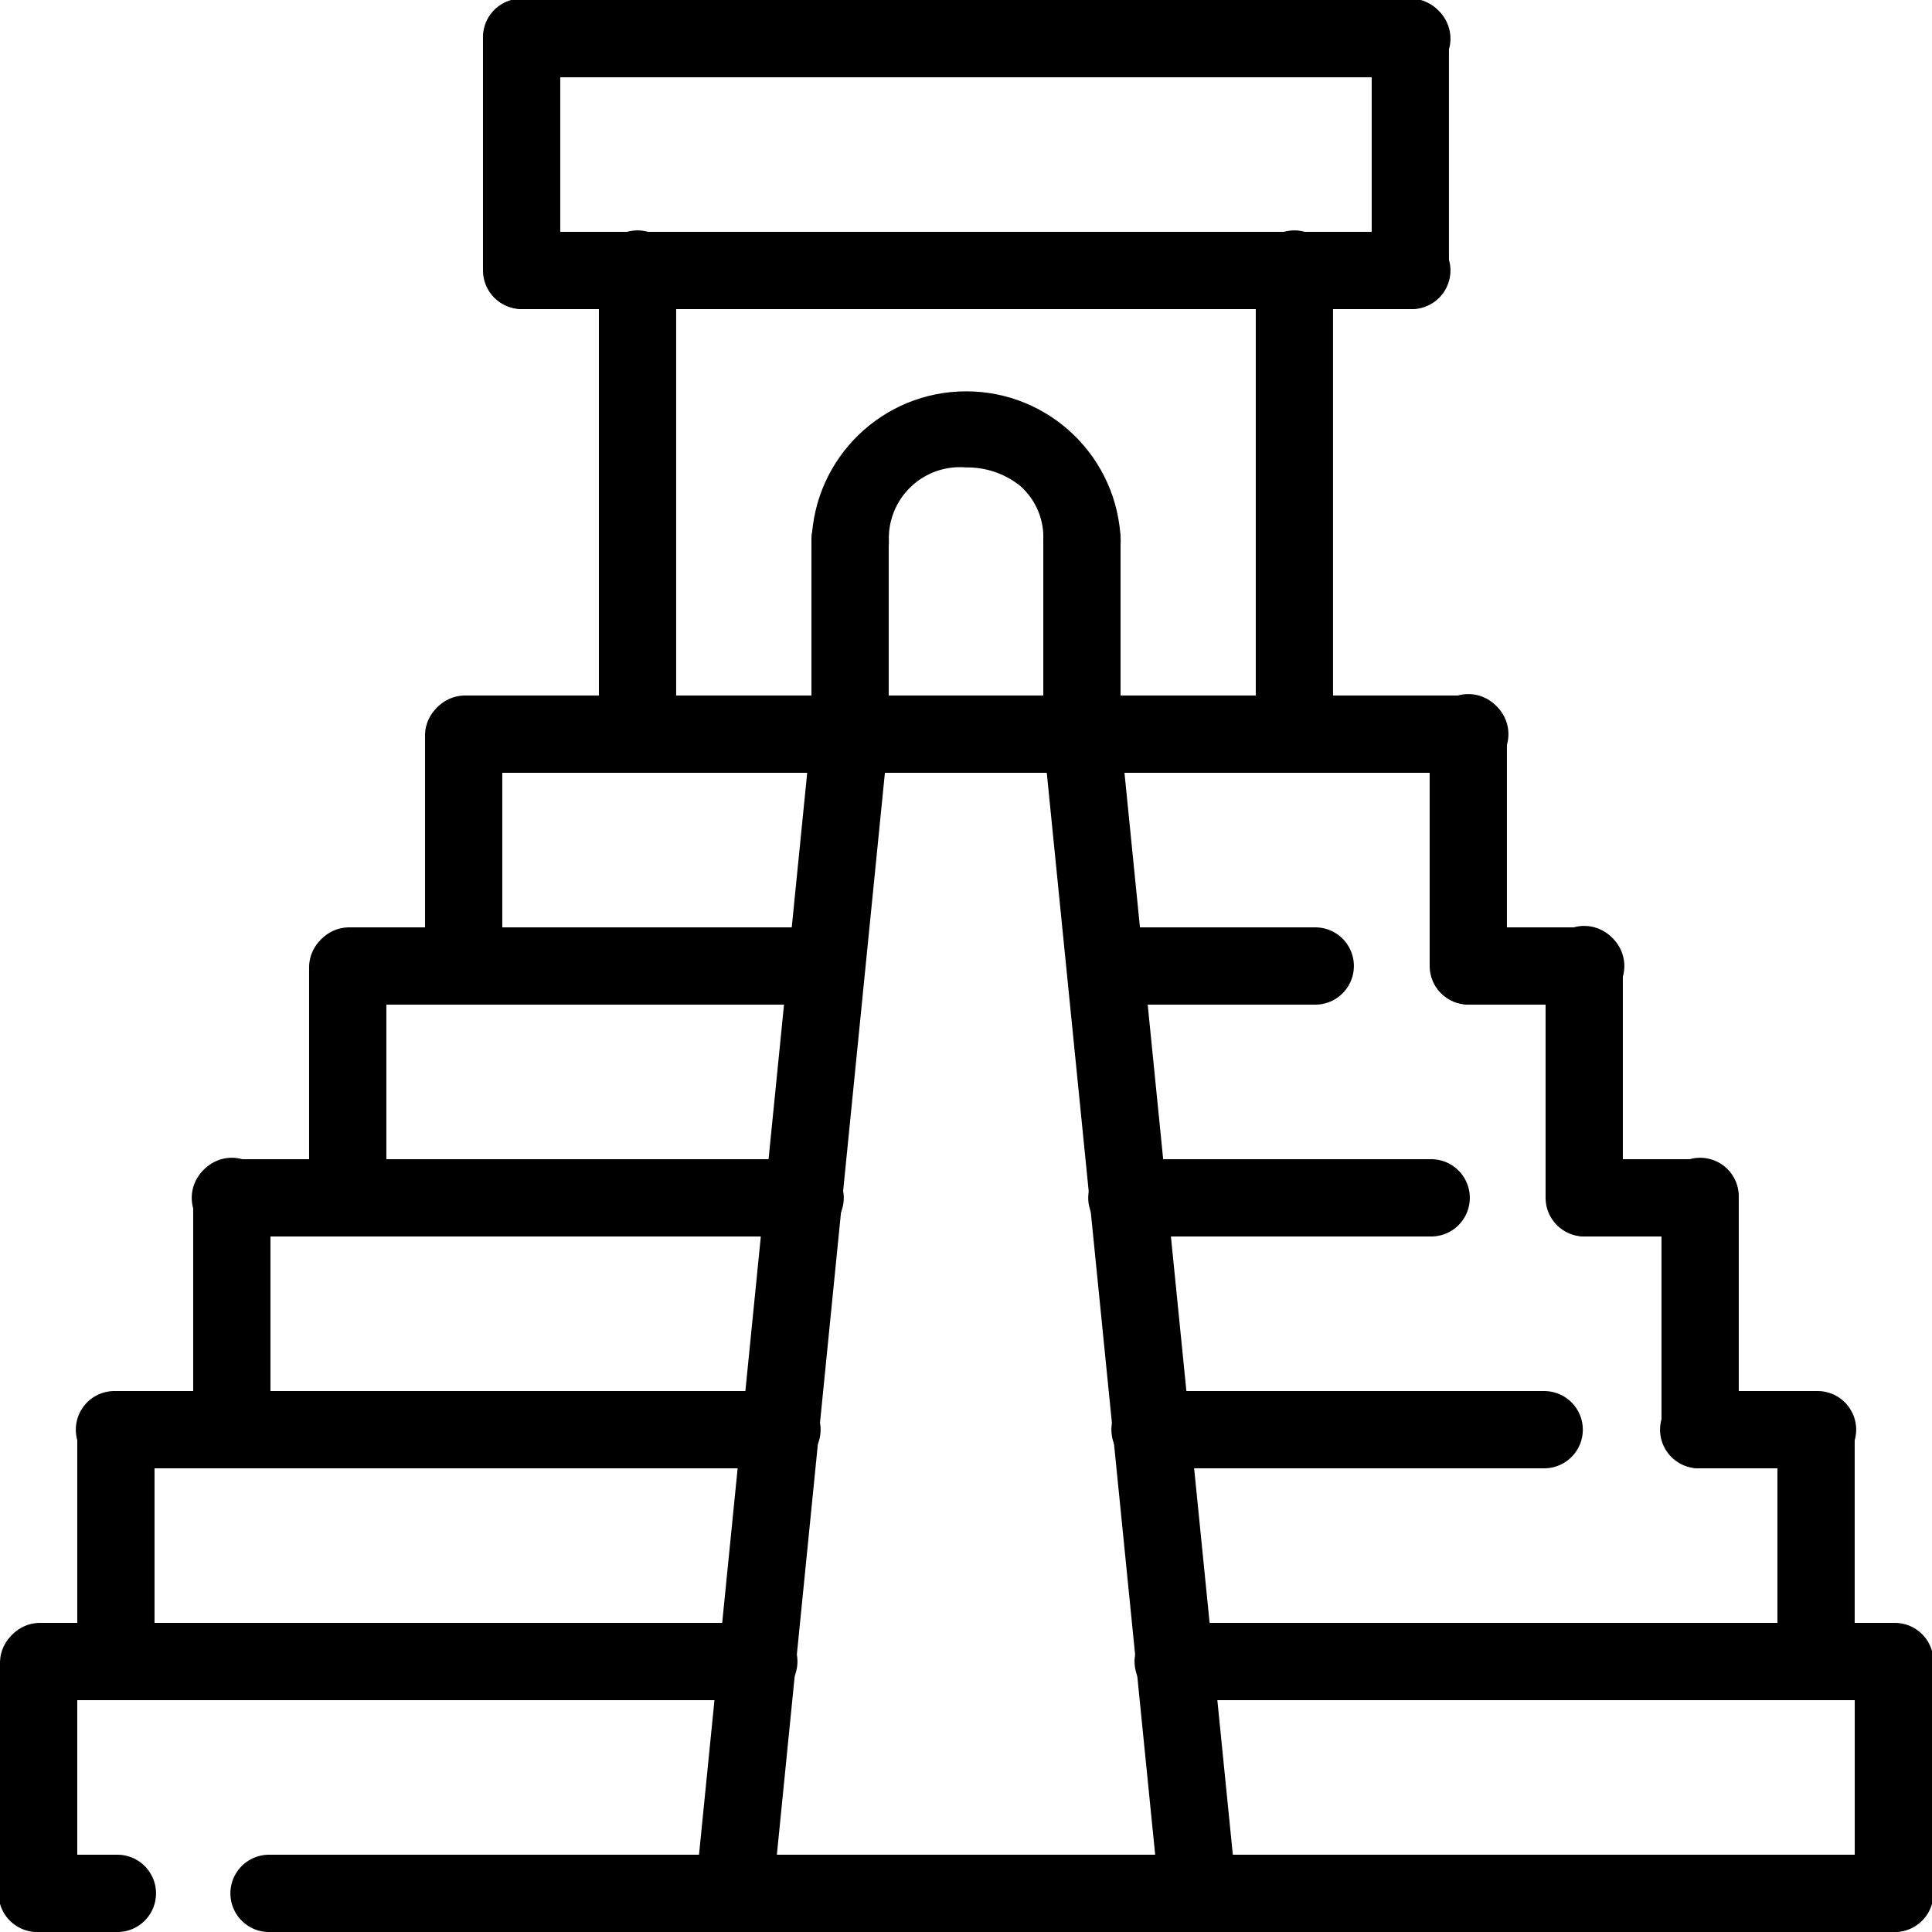
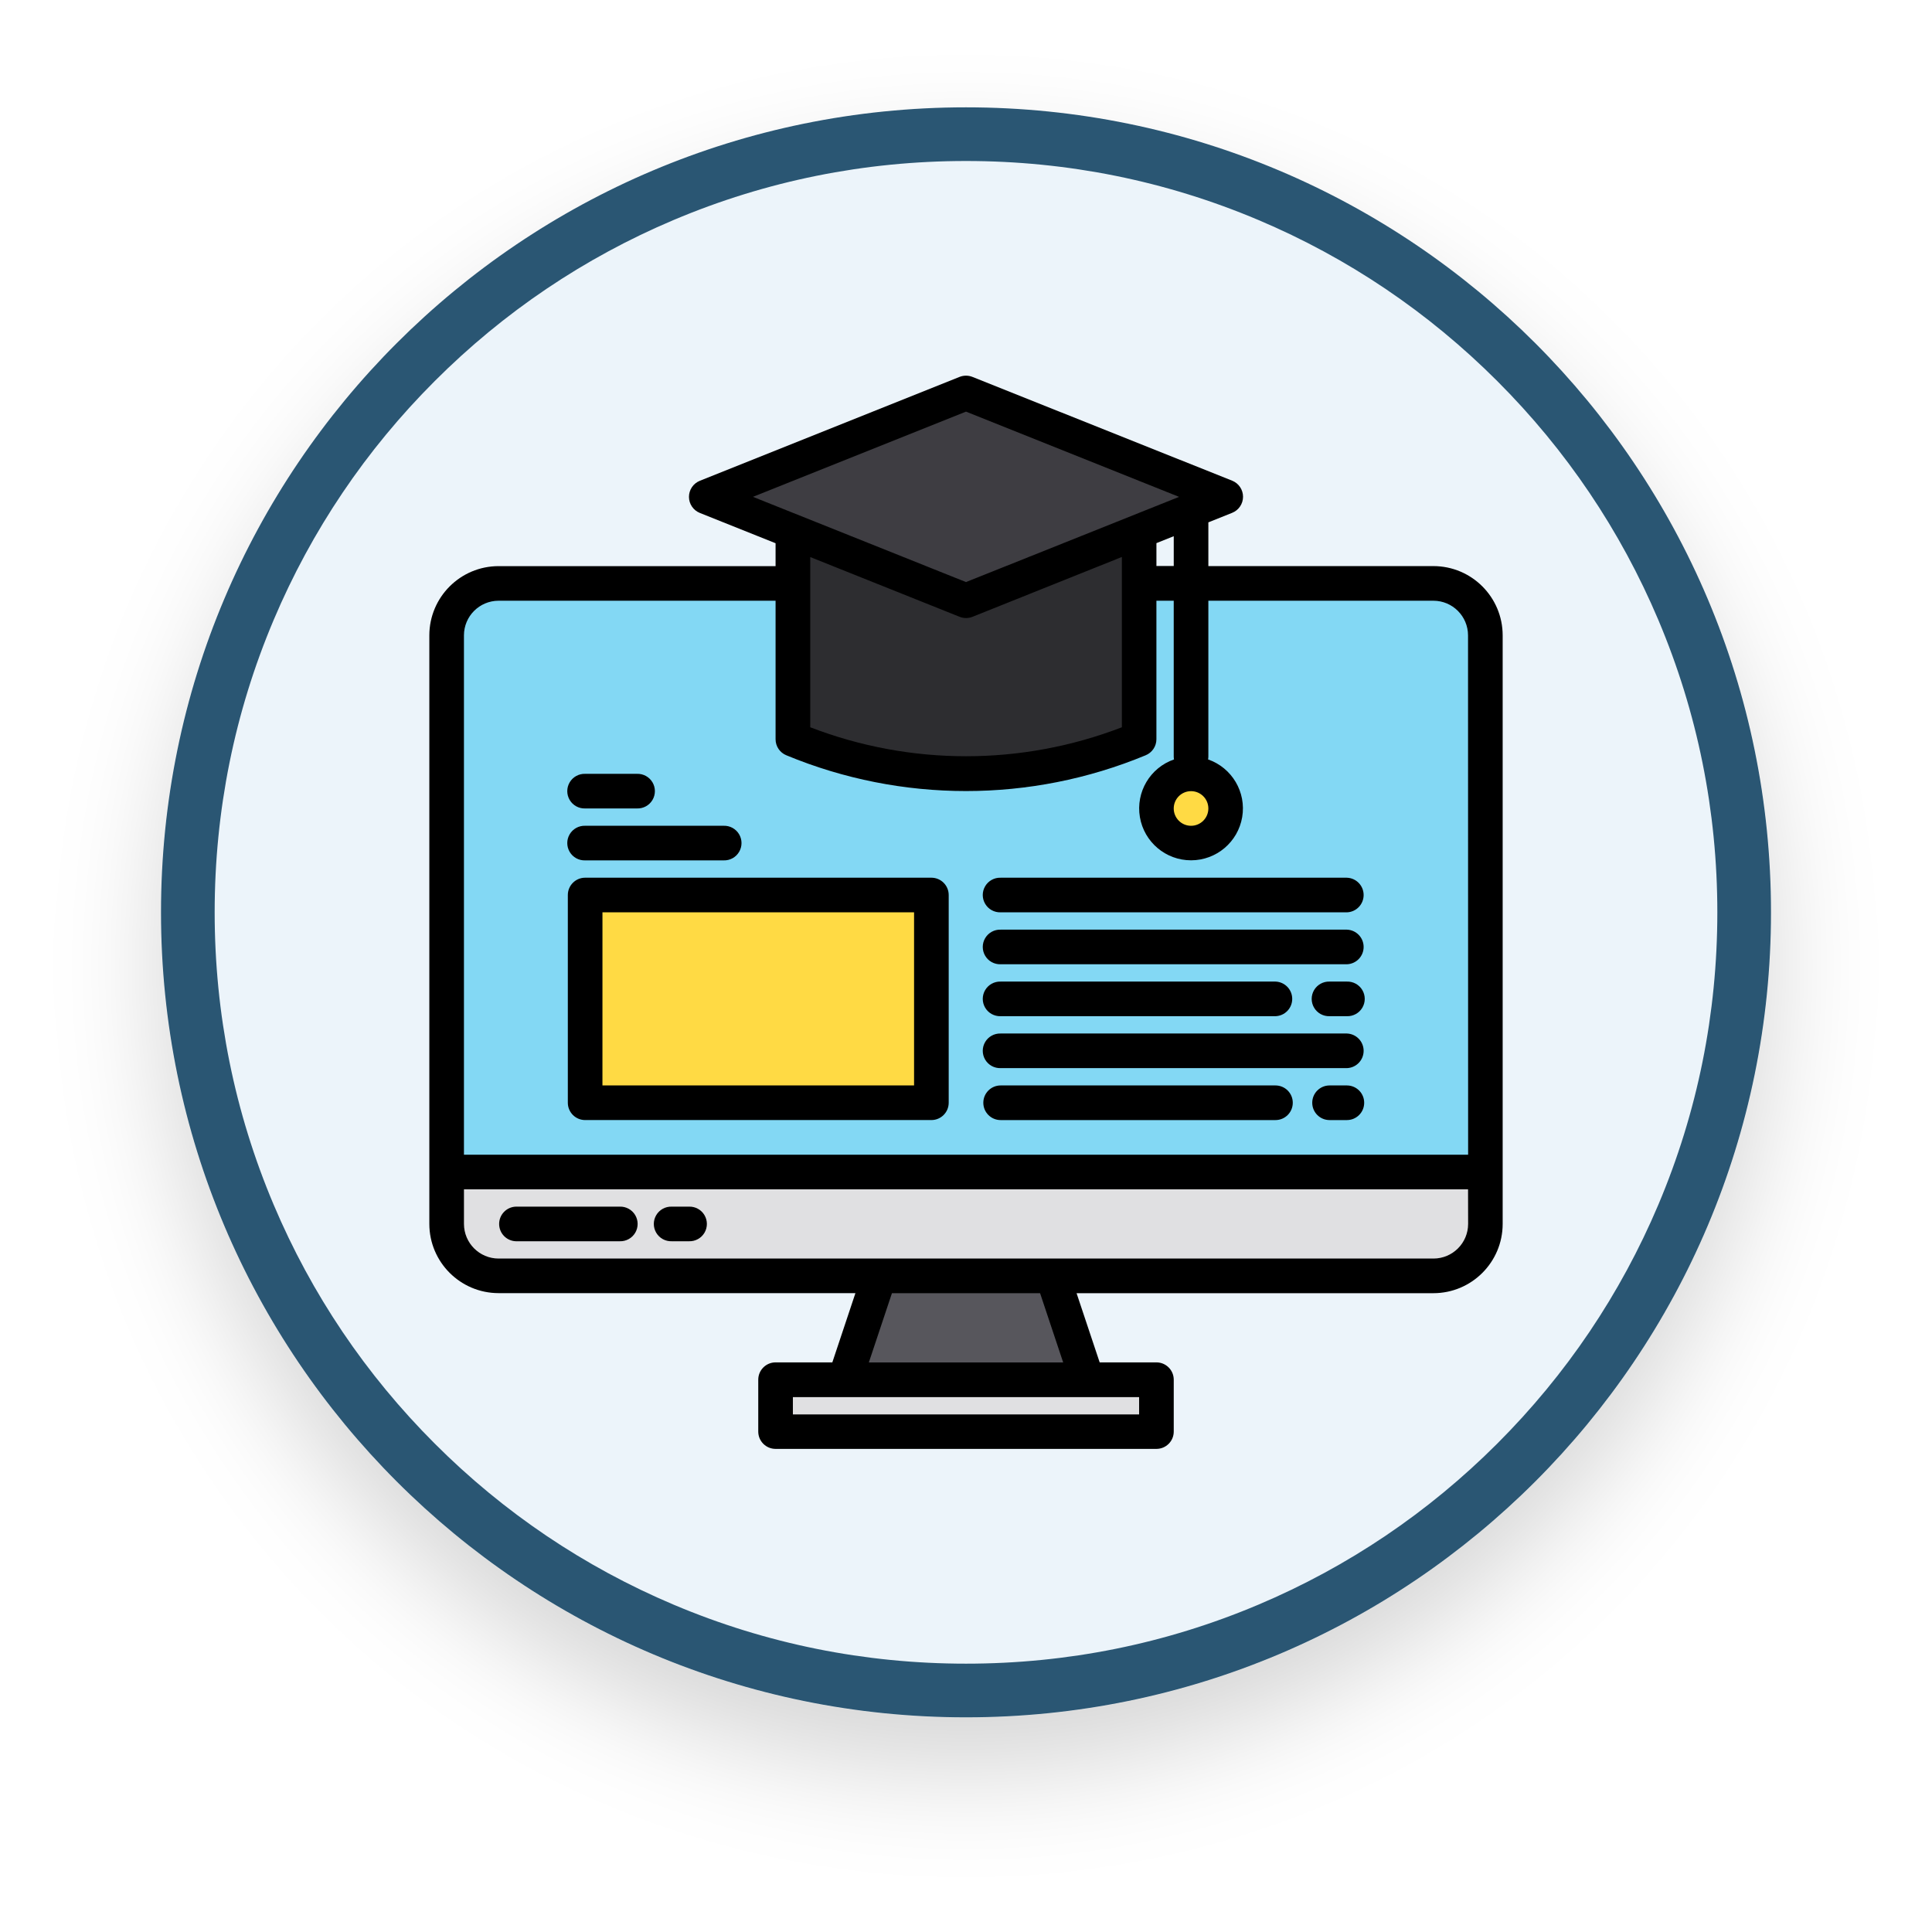
- <svg xmlns="http://www.w3.org/2000/svg" width="35.533" height="35.533" viewBox="0 0 35.533 35.533">
-   <g id="chichen-itza-pyramid_2220149" transform="translate(-7 -7)">
-     <g id="LINE_68_" transform="translate(12.685 24.056)">
-       <g id="Group_1144145" data-name="Group 1144145">
-         <path id="Path_978738" data-name="Path 978738" d="M24.523,32.421H15.711a.711.711,0,0,1,0-1.421h8.812a.711.711,0,0,1,0,1.421Z" transform="translate(-15 -31)" />
+ <svg xmlns="http://www.w3.org/2000/svg" width="108" height="108" viewBox="0 0 108 108">
+   <defs>
+     <filter id="Path_904820" x="0" y="0" width="108" height="108" filterUnits="userSpaceOnUse">
+       <feOffset dy="3" input="SourceAlpha" />
+       <feGaussianBlur stdDeviation="3" result="blur" />
+       <feFlood flood-opacity="0.161" />
+       <feComposite operator="in" in2="blur" />
+       <feComposite in="SourceGraphic" />
+     </filter>
+   </defs>
+   <g id="Group_1144290" data-name="Group 1144290" transform="translate(-306 -3174)">
+     <g transform="matrix(1, 0, 0, 1, 306, 3174)" filter="url(#Path_904820)">
+       <g id="Path_904820-2" data-name="Path 904820" transform="translate(9 6)" fill="#ecf4fa">
+         <path d="M 45 88.5 C 39.127 88.5 33.43 87.35 28.068 85.082 C 22.889 82.891 18.236 79.755 14.241 75.759 C 10.245 71.764 7.109 67.111 4.918 61.932 C 2.65 56.57 1.5 50.873 1.5 45 C 1.5 39.127 2.65 33.43 4.918 28.068 C 7.109 22.889 10.245 18.236 14.241 14.241 C 18.236 10.245 22.889 7.109 28.068 4.918 C 33.43 2.65 39.127 1.5 45 1.5 C 50.873 1.5 56.57 2.65 61.932 4.918 C 67.111 7.109 71.764 10.245 75.759 14.241 C 79.755 18.236 82.891 22.889 85.082 28.068 C 87.35 33.43 88.5 39.127 88.5 45 C 88.5 50.873 87.35 56.57 85.082 61.932 C 82.891 67.111 79.755 71.764 75.759 75.759 C 71.764 79.755 67.111 82.891 61.932 85.082 C 56.57 87.35 50.873 88.5 45 88.5 Z" stroke="none" />
+         <path d="M 45 3 C 39.329 3 33.829 4.11 28.653 6.299 C 23.652 8.415 19.16 11.443 15.302 15.302 C 11.443 19.16 8.415 23.652 6.299 28.653 C 4.11 33.829 3 39.329 3 45 C 3 50.671 4.11 56.171 6.299 61.347 C 8.415 66.348 11.443 70.84 15.302 74.698 C 19.16 78.557 23.652 81.585 28.653 83.701 C 33.829 85.89 39.329 87 45 87 C 50.671 87 56.171 85.89 61.347 83.701 C 66.348 81.585 70.84 78.557 74.698 74.698 C 78.557 70.84 81.585 66.348 83.701 61.347 C 85.89 56.171 87 50.671 87 45 C 87 39.329 85.89 33.829 83.701 28.653 C 81.585 23.652 78.557 19.16 74.698 15.302 C 70.84 11.443 66.348 8.415 61.347 6.299 C 56.171 4.11 50.671 3 45 3 M 45 0 C 69.853 0 90 20.147 90 45 C 90 69.853 69.853 90 45 90 C 20.147 90 0 69.853 0 45 C 0 20.147 20.147 0 45 0 Z" stroke="none" fill="#2a5673" />
      </g>
    </g>
-     <g id="LINE_69_" transform="translate(10.553 28.32)">
-       <g id="Group_1144146" data-name="Group 1144146" transform="translate(0)">
-         <path id="Path_978739" data-name="Path 978739" d="M23.228,38.421H12.711a.711.711,0,1,1,0-1.421H23.228a.711.711,0,1,1,0,1.421Z" transform="translate(-12 -37)" />
+     <g id="Group_1144289" data-name="Group 1144289" transform="translate(322 3187)">
+       <g id="Group_1144287" data-name="Group 1144287" transform="translate(8.968 8.968)">
+         <g id="Group_1144286" data-name="Group 1144286" transform="translate(0)">
+           <path id="Path_979735" data-name="Path 979735" d="M74.065,106.9v30H16v-30a2.9,2.9,0,0,1,2.9-2.9H71.161a2.9,2.9,0,0,1,2.9,2.9Z" transform="translate(-16 -93.355)" fill="#83d8f4" />
+           <path id="Path_979736" data-name="Path 979736" d="M74.065,376v2.9a2.9,2.9,0,0,1-2.9,2.9H18.9a2.9,2.9,0,0,1-2.9-2.9V376Z" transform="translate(-16 -332.452)" fill="#e0e0e2" />
+           <path id="Path_979737" data-name="Path 979737" d="M213.548,429.806H200L201.935,424h9.677Z" transform="translate(-177.742 -374.645)" fill="#57565c" />
+           <path id="Path_979738" data-name="Path 979738" d="M168,472h21.29v2.9H168Z" transform="translate(-149.613 -416.839)" fill="#e0e0e2" />
+           <path id="Path_979739" data-name="Path 979739" d="M195.355,80V91.613a25.161,25.161,0,0,1-19.355,0V80" transform="translate(-156.645 -72.258)" fill="#2d2d30" />
+           <ellipse id="Ellipse_11558" data-name="Ellipse 11558" cx="2.165" cy="1.805" rx="2.165" ry="1.805" transform="translate(39.453 21.499)" fill="#ffda44" />
+           <path id="Path_979740" data-name="Path 979740" d="M150.516,27.613,136,21.806,150.516,16l14.516,5.806Z" transform="translate(-121.484 -16)" fill="#3e3d42" />
+         </g>
+         <path id="Path_979741" data-name="Path 979741" d="M80,248H99.355v11.613H80Z" transform="translate(-72.258 -219.936)" fill="#ffda44" />
      </g>
-     </g>
-     <g id="LINE_70_" transform="translate(8.421 32.584)">
-       <g id="Group_1144147" data-name="Group 1144147" transform="translate(0 0)">
-         <path id="Path_978740" data-name="Path 978740" d="M21.934,44.421H9.711a.711.711,0,1,1,0-1.421H21.934a.711.711,0,1,1,0,1.421Z" transform="translate(-9 -43)" />
-       </g>
-     </g>
-     <g id="LINE_71_" transform="translate(7 36.848)">
-       <g id="Group_1144148" data-name="Group 1144148">
-         <path id="Path_978741" data-name="Path 978741" d="M20.929,50.421H7.711a.711.711,0,0,1,0-1.421H20.929a.711.711,0,1,1,0,1.421Z" transform="translate(-7 -49)" />
-       </g>
-     </g>
-     <g id="LINE_72_" transform="translate(27.893 36.848)">
-       <g id="Group_1144149" data-name="Group 1144149">
-         <path id="Path_978742" data-name="Path 978742" d="M50.329,50.421H37.111a.711.711,0,1,1,0-1.421H50.329a.711.711,0,1,1,0,1.421Z" transform="translate(-36.4 -49)" />
-       </g>
-     </g>
-     <g id="LINE_73_" transform="translate(27.467 32.584)">
-       <g id="Group_1144150" data-name="Group 1144150" transform="translate(0 0)">
-         <path id="Path_978743" data-name="Path 978743" d="M43.759,44.421H36.511a.711.711,0,1,1,0-1.421h7.249a.711.711,0,0,1,0,1.421Z" transform="translate(-35.8 -43)" />
-       </g>
-     </g>
-     <g id="LINE_74_" transform="translate(27.041 28.32)">
-       <g id="Group_1144151" data-name="Group 1144151">
-         <path id="Path_978744" data-name="Path 978744" d="M41.454,38.421H35.911a.711.711,0,1,1,0-1.421h5.543a.711.711,0,1,1,0,1.421Z" transform="translate(-35.2 -37)" />
-       </g>
-     </g>
-     <g id="LINE_75_" transform="translate(26.614 24.056)">
-       <g id="Group_1144152" data-name="Group 1144152">
-         <path id="Path_978745" data-name="Path 978745" d="M39.148,32.421H35.311a.711.711,0,0,1,0-1.421h3.838a.711.711,0,1,1,0,1.421Z" transform="translate(-34.6 -31)" />
-       </g>
-     </g>
-     <g id="LINE_76_" transform="translate(32.228 7)">
-       <g id="Group_1144153" data-name="Group 1144153" transform="translate(0)">
-         <path id="Path_978746" data-name="Path 978746" d="M43.211,12.685a.711.711,0,0,1-.711-.711V7.711a.711.711,0,1,1,1.421,0v4.264A.711.711,0,0,1,43.211,12.685Z" transform="translate(-42.5 -7)" />
-       </g>
-     </g>
-     <g id="LINE_77_" transform="translate(15.883 7)">
-       <g id="Group_1144154" data-name="Group 1144154">
-         <path id="Path_978747" data-name="Path 978747" d="M20.211,12.685a.711.711,0,0,1-.711-.711V7.711a.711.711,0,1,1,1.421,0v4.264A.711.711,0,0,1,20.211,12.685Z" transform="translate(-19.5 -7)" />
-       </g>
-     </g>
-     <g id="LINE_78_" transform="translate(15.883 11.264)">
-       <g id="Group_1144155" data-name="Group 1144155" transform="translate(0 0)">
-         <path id="Path_978748" data-name="Path 978748" d="M36.556,14.421H20.211a.711.711,0,0,1,0-1.421H36.556a.711.711,0,1,1,0,1.421Z" transform="translate(-19.5 -13)" />
-       </g>
-     </g>
-     <g id="LINE_79_" transform="translate(15.883 7)">
-       <g id="Group_1144156" data-name="Group 1144156">
-         <path id="Path_978749" data-name="Path 978749" d="M36.556,8.421H20.211a.711.711,0,0,1,0-1.421H36.556a.711.711,0,1,1,0,1.421Z" transform="translate(-19.5 -7)" />
-       </g>
-     </g>
-     <g id="LINE_80_" transform="translate(30.096 11.264)">
-       <g id="Group_1144157" data-name="Group 1144157" transform="translate(0 0)">
-         <path id="Path_978750" data-name="Path 978750" d="M40.211,22.949a.711.711,0,0,1-.711-.711V13.711a.711.711,0,1,1,1.421,0v8.528A.711.711,0,0,1,40.211,22.949Z" transform="translate(-39.5 -13)" />
-       </g>
-     </g>
-     <g id="LINE_81_" transform="translate(18.015 11.264)">
-       <g id="Group_1144158" data-name="Group 1144158" transform="translate(0 0)">
-         <path id="Path_978751" data-name="Path 978751" d="M23.211,22.949a.711.711,0,0,1-.711-.711V13.711a.711.711,0,1,1,1.421,0v8.528A.711.711,0,0,1,23.211,22.949Z" transform="translate(-22.5 -13)" />
-       </g>
-     </g>
-     <g id="LINE_82_" transform="translate(26.188 19.792)">
-       <g id="Group_1144159" data-name="Group 1144159">
-         <path id="Path_978752" data-name="Path 978752" d="M36.842,47.741a.711.711,0,0,1-.706-.64L34,25.782a.711.711,0,0,1,1.415-.141L37.55,46.96a.711.711,0,0,1-.637.778c-.024,0-.048,0-.072,0Z" transform="translate(-34 -25)" />
-       </g>
-     </g>
-     <g id="LINE_83_" transform="translate(19.791 19.791)">
-       <g id="Group_1144160" data-name="Group 1144160">
-         <path id="Path_978753" data-name="Path 978753" d="M25.711,47.741a.621.621,0,0,1-.072,0A.712.712,0,0,1,25,46.959l2.132-21.32a.711.711,0,1,1,1.415.141L26.418,47.1A.711.711,0,0,1,25.711,47.741Z" transform="translate(-24.999 -24.999)" />
-       </g>
-     </g>
-     <g id="ARC_23_" transform="translate(21.924 14.176)">
-       <g id="Group_1144161" data-name="Group 1144161" transform="translate(0 0)">
-         <path id="Path_978754" data-name="Path 978754" d="M32.975,20.582a.711.711,0,0,1-.711-.711,1.263,1.263,0,0,0-.419-1.008,1.549,1.549,0,0,0-1-.344,1.307,1.307,0,0,0-1.421,1.352.711.711,0,1,1-1.421,0,2.844,2.844,0,0,1,5.685,0A.711.711,0,0,1,32.975,20.582Z" transform="translate(-28 -17.098)" />
-       </g>
-     </g>
-     <g id="LINE_84_" transform="translate(26.188 16.239)">
-       <g id="Group_1144162" data-name="Group 1144162">
-         <path id="Path_978755" data-name="Path 978755" d="M34.711,24.975A.711.711,0,0,1,34,24.264V20.711a.711.711,0,1,1,1.421,0v3.553A.711.711,0,0,1,34.711,24.975Z" transform="translate(-34 -20)" />
-       </g>
-     </g>
-     <g id="LINE_85_" transform="translate(21.924 16.239)">
-       <g id="Group_1144163" data-name="Group 1144163">
-         <path id="Path_978756" data-name="Path 978756" d="M28.711,24.975A.711.711,0,0,1,28,24.264V20.711a.711.711,0,1,1,1.421,0v3.553A.711.711,0,0,1,28.711,24.975Z" transform="translate(-28 -20)" />
-       </g>
-     </g>
-     <g id="LINE_86_" transform="translate(33.294 19.792)">
-       <g id="Group_1144164" data-name="Group 1144164" transform="translate(0)">
-         <path id="Path_978757" data-name="Path 978757" d="M44.711,30.685A.711.711,0,0,1,44,29.975V25.711a.711.711,0,1,1,1.421,0v4.264A.711.711,0,0,1,44.711,30.685Z" transform="translate(-44 -25)" />
-       </g>
-     </g>
-     <g id="LINE_87_" transform="translate(14.817 19.792)">
-       <g id="Group_1144165" data-name="Group 1144165" transform="translate(0)">
-         <path id="Path_978758" data-name="Path 978758" d="M37.188,26.421H18.711a.711.711,0,0,1,0-1.421H37.188a.711.711,0,1,1,0,1.421Z" transform="translate(-18 -25)" />
-       </g>
-     </g>
-     <g id="LINE_88_" transform="translate(37.558 32.584)">
-       <g id="Group_1144166" data-name="Group 1144166" transform="translate(0 0)">
-         <path id="Path_978759" data-name="Path 978759" d="M52.843,44.421H50.711a.711.711,0,1,1,0-1.421h2.132a.711.711,0,1,1,0,1.421Z" transform="translate(-50 -43)" />
-       </g>
-     </g>
-     <g id="LINE_89_" transform="translate(35.426 28.32)">
-       <g id="Group_1144167" data-name="Group 1144167">
-         <path id="Path_978760" data-name="Path 978760" d="M49.843,38.421H47.711a.711.711,0,0,1,0-1.421h2.132a.711.711,0,0,1,0,1.421Z" transform="translate(-47 -37)" />
-       </g>
-     </g>
-     <g id="LINE_90_" transform="translate(33.294 24.056)">
-       <g id="Group_1144168" data-name="Group 1144168" transform="translate(0)">
-         <path id="Path_978761" data-name="Path 978761" d="M46.843,32.421H44.711a.711.711,0,0,1,0-1.421h2.132a.711.711,0,1,1,0,1.421Z" transform="translate(-44 -31)" />
-       </g>
-     </g>
-     <g id="LINE_91_" transform="translate(35.426 24.056)">
-       <g id="Group_1144169" data-name="Group 1144169">
-         <path id="Path_978762" data-name="Path 978762" d="M47.711,36.685A.711.711,0,0,1,47,35.975V31.711a.711.711,0,1,1,1.421,0v4.264A.711.711,0,0,1,47.711,36.685Z" transform="translate(-47 -31)" />
-       </g>
-     </g>
-     <g id="LINE_92_" transform="translate(37.558 28.32)">
-       <g id="Group_1144170" data-name="Group 1144170">
-         <path id="Path_978763" data-name="Path 978763" d="M50.711,42.685A.711.711,0,0,1,50,41.975V37.711a.711.711,0,1,1,1.421,0v4.264A.711.711,0,0,1,50.711,42.685Z" transform="translate(-50 -37)" />
-       </g>
-     </g>
-     <g id="LINE_93_" transform="translate(39.69 32.584)">
-       <g id="Group_1144171" data-name="Group 1144171" transform="translate(0 0)">
-         <path id="Path_978764" data-name="Path 978764" d="M53.711,48.685A.711.711,0,0,1,53,47.975V43.711a.711.711,0,0,1,1.421,0v4.264A.711.711,0,0,1,53.711,48.685Z" transform="translate(-53 -43)" />
-       </g>
-     </g>
-     <g id="LINE_94_" transform="translate(14.817 19.792)">
-       <g id="Group_1144172" data-name="Group 1144172" transform="translate(0)">
-         <path id="Path_978765" data-name="Path 978765" d="M18.711,30.685A.711.711,0,0,1,18,29.975V25.711a.711.711,0,0,1,1.421,0v4.264A.711.711,0,0,1,18.711,30.685Z" transform="translate(-18 -25)" />
-       </g>
-     </g>
-     <g id="LINE_95_" transform="translate(8.421 32.584)">
-       <g id="Group_1144173" data-name="Group 1144173" transform="translate(0 0)">
-         <path id="Path_978766" data-name="Path 978766" d="M9.711,48.685A.711.711,0,0,1,9,47.975V43.711a.711.711,0,0,1,1.421,0v4.264A.711.711,0,0,1,9.711,48.685Z" transform="translate(-9 -43)" />
-       </g>
-     </g>
-     <g id="LINE_96_" transform="translate(10.553 28.32)">
-       <g id="Group_1144174" data-name="Group 1144174">
-         <path id="Path_978767" data-name="Path 978767" d="M12.711,42.685A.711.711,0,0,1,12,41.975V37.711a.711.711,0,1,1,1.421,0v4.264A.711.711,0,0,1,12.711,42.685Z" transform="translate(-12 -37)" />
-       </g>
-     </g>
-     <g id="LINE_97_" transform="translate(12.685 24.056)">
-       <g id="Group_1144175" data-name="Group 1144175">
-         <path id="Path_978768" data-name="Path 978768" d="M15.711,36.685A.711.711,0,0,1,15,35.975V31.711a.711.711,0,0,1,1.421,0v4.264A.711.711,0,0,1,15.711,36.685Z" transform="translate(-15 -31)" />
-       </g>
-     </g>
-     <g id="LINE_260_" transform="translate(7 41.112)">
-       <g id="Group_1144176" data-name="Group 1144176">
-         <path id="Path_978769" data-name="Path 978769" d="M9.132,56.421H7.711a.711.711,0,1,1,0-1.421H9.132a.711.711,0,1,1,0,1.421Z" transform="translate(-7 -55)" />
-       </g>
-     </g>
-     <g id="LINE_261_" transform="translate(11.264 41.112)">
-       <g id="Group_1144177" data-name="Group 1144177" transform="translate(0)">
-         <path id="Path_978770" data-name="Path 978770" d="M43.558,56.421H13.711a.711.711,0,1,1,0-1.421H43.558a.711.711,0,1,1,0,1.421Z" transform="translate(-13 -55)" />
-       </g>
-     </g>
-     <g id="LINE_262_" transform="translate(41.112 36.848)">
-       <g id="Group_1144178" data-name="Group 1144178">
-         <path id="Path_978771" data-name="Path 978771" d="M55.711,54.685A.711.711,0,0,1,55,53.975V49.711a.711.711,0,0,1,1.421,0v4.264A.711.711,0,0,1,55.711,54.685Z" transform="translate(-55 -49)" />
-       </g>
-     </g>
-     <g id="LINE_263_" transform="translate(7 36.848)">
-       <g id="Group_1144179" data-name="Group 1144179">
-         <path id="Path_978772" data-name="Path 978772" d="M7.711,54.685A.711.711,0,0,1,7,53.975V49.711a.711.711,0,0,1,1.421,0v4.264A.711.711,0,0,1,7.711,54.685Z" transform="translate(-7 -49)" />
+       <g id="Group_1144288" data-name="Group 1144288" transform="translate(8 8)">
+         <path id="Path_979742" data-name="Path 979742" d="M64.129,18.645H51.548V16.2l1.327-.531a.968.968,0,0,0,0-1.8L38.359,8.069a.971.971,0,0,0-.719,0L23.125,13.875a.968.968,0,0,0,0,1.8l4.23,1.692v1.28H11.871A3.875,3.875,0,0,0,8,22.516v32.9a3.875,3.875,0,0,0,3.871,3.871H31.819l-1.291,3.871H27.355a.968.968,0,0,0-.968.968v2.9a.968.968,0,0,0,.968.968h21.29a.968.968,0,0,0,.968-.968v-2.9a.968.968,0,0,0-.968-.968H45.472L44.181,59.29H64.129A3.875,3.875,0,0,0,68,55.419v-32.9A3.875,3.875,0,0,0,64.129,18.645ZM51.548,32.194a.968.968,0,1,1-.968-.968A.968.968,0,0,1,51.548,32.194ZM26.09,14.774,38,10.011l11.91,4.764L38,19.538Zm23.523,2.2v1.667h-.968v-1.28Zm-2.9,1.161v9.52a24.231,24.231,0,0,1-17.419,0V18.14l8.35,3.34a.971.971,0,0,0,.719,0ZM47.677,65.1v.968H28.323V65.1ZM32.569,63.161l1.291-3.871h8.281l1.291,3.871Zm33.5-7.742a1.938,1.938,0,0,1-1.935,1.935H11.871a1.938,1.938,0,0,1-1.935-1.935V53.484H66.065Zm0-3.871H9.935V22.516a1.938,1.938,0,0,1,1.935-1.935H27.355v7.742a.968.968,0,0,0,.608.9,26.218,26.218,0,0,0,20.073,0,.968.968,0,0,0,.608-.9V20.581h.968v8.71a1.022,1.022,0,0,0,.015.162,2.9,2.9,0,1,0,1.906,0,1.023,1.023,0,0,0,.015-.162v-8.71H64.129a1.938,1.938,0,0,1,1.935,1.935Z" transform="translate(-8 -8)" />
+         <path id="Path_979743" data-name="Path 979743" d="M46.774,392H40.968a.968.968,0,0,0,0,1.935h5.806a.968.968,0,1,0,0-1.935Z" transform="translate(-36.129 -345.548)" />
+         <path id="Path_979744" data-name="Path 979744" d="M113.935,392h-.968a.968.968,0,1,0,0,1.935h.968a.968.968,0,1,0,0-1.935Z" transform="translate(-99.419 -345.548)" />
+         <path id="Path_979745" data-name="Path 979745" d="M72.968,253.548H92.323a.968.968,0,0,0,.968-.968V240.968a.968.968,0,0,0-.968-.968H72.968a.968.968,0,0,0-.968.968v11.613A.968.968,0,0,0,72.968,253.548Zm.968-11.613H91.355v9.677H73.935Z" transform="translate(-64.258 -211.936)" />
+         <path id="Path_979746" data-name="Path 979746" d="M72.968,217.935H80.71a.968.968,0,1,0,0-1.935H72.968a.968.968,0,1,0,0,1.935Z" transform="translate(-64.258 -190.839)" />
+         <path id="Path_979747" data-name="Path 979747" d="M72.968,193.935h2.9a.968.968,0,1,0,0-1.935h-2.9a.968.968,0,1,0,0,1.935Z" transform="translate(-64.258 -169.742)" />
+         <path id="Path_979748" data-name="Path 979748" d="M264.968,241.936h19.355a.968.968,0,0,0,0-1.935H264.968a.968.968,0,1,0,0,1.935Z" transform="translate(-233.032 -211.936)" />
+         <path id="Path_979749" data-name="Path 979749" d="M264.968,265.935h19.355a.968.968,0,0,0,0-1.935H264.968a.968.968,0,1,0,0,1.935Z" transform="translate(-233.032 -233.032)" />
+         <path id="Path_979750" data-name="Path 979750" d="M264.968,289.935h15.363a.968.968,0,0,0,0-1.935H264.968a.968.968,0,1,0,0,1.935Z" transform="translate(-233.032 -254.129)" />
+         <path id="Path_979751" data-name="Path 979751" d="M417.936,288h-.968a.968.968,0,1,0,0,1.935h.968a.968.968,0,1,0,0-1.935Z" transform="translate(-366.645 -254.129)" />
+         <path id="Path_979752" data-name="Path 979752" d="M264.968,313.935h19.355a.968.968,0,0,0,0-1.935H264.968a.968.968,0,1,0,0,1.935Z" transform="translate(-233.032 -275.226)" />
+         <path id="Path_979753" data-name="Path 979753" d="M264.968,337.936h15.363a.968.968,0,0,0,0-1.936H264.968a.968.968,0,1,0,0,1.936Z" transform="translate(-233.032 -296.323)" />
+         <path id="Path_979754" data-name="Path 979754" d="M417.936,336h-.968a.968.968,0,1,0,0,1.936h.968a.968.968,0,1,0,0-1.936Z" transform="translate(-366.645 -296.323)" />
      </g>
    </g>
  </g>
</svg>
